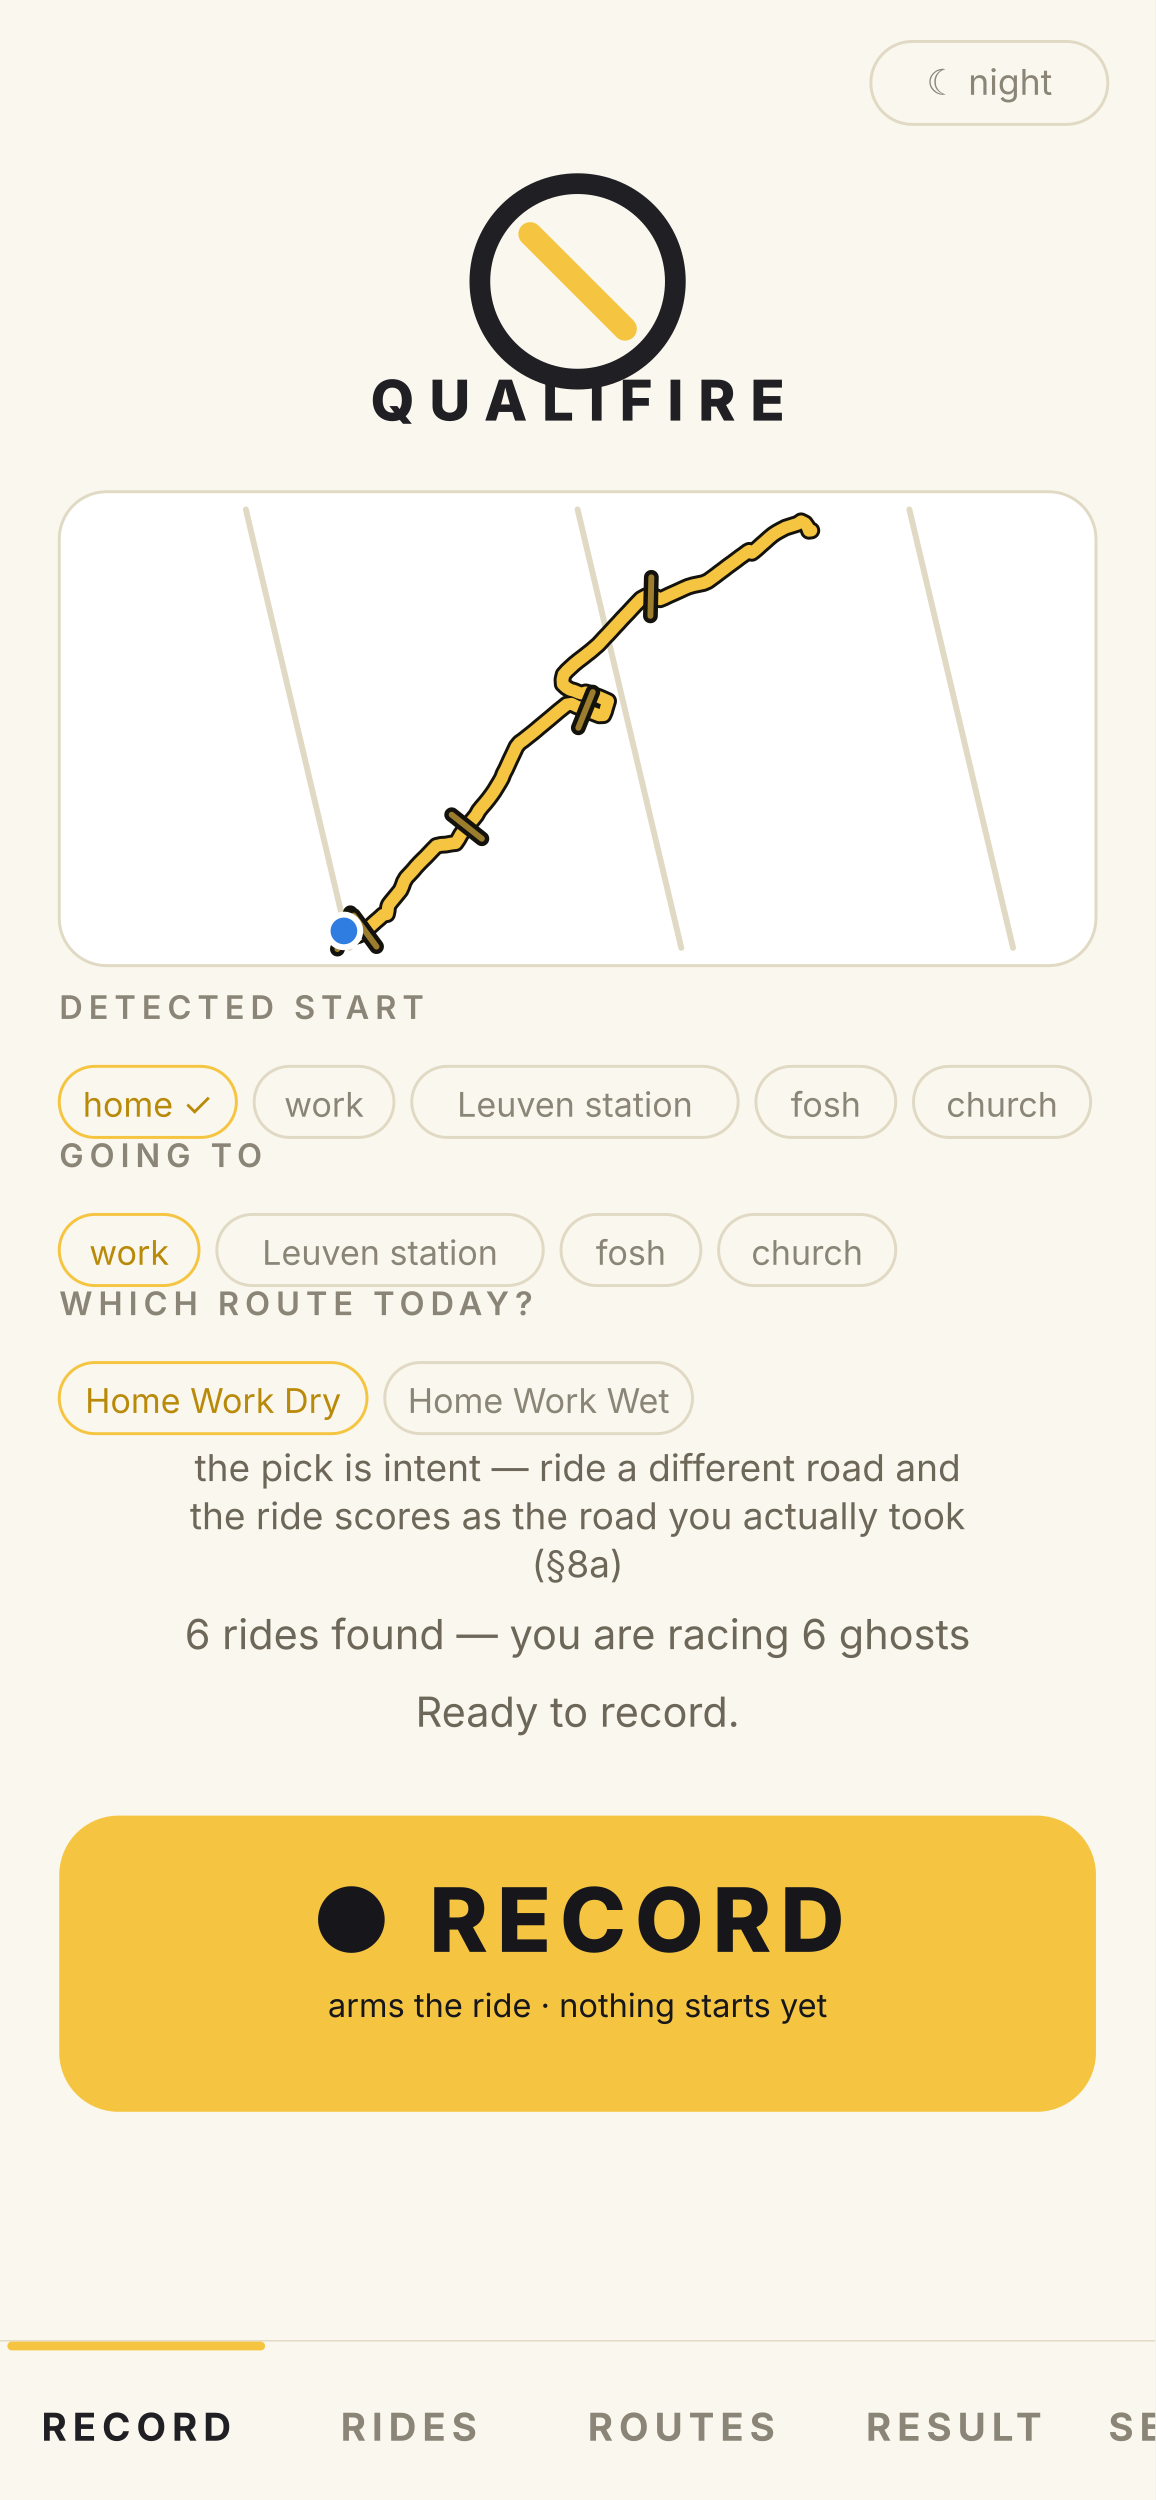
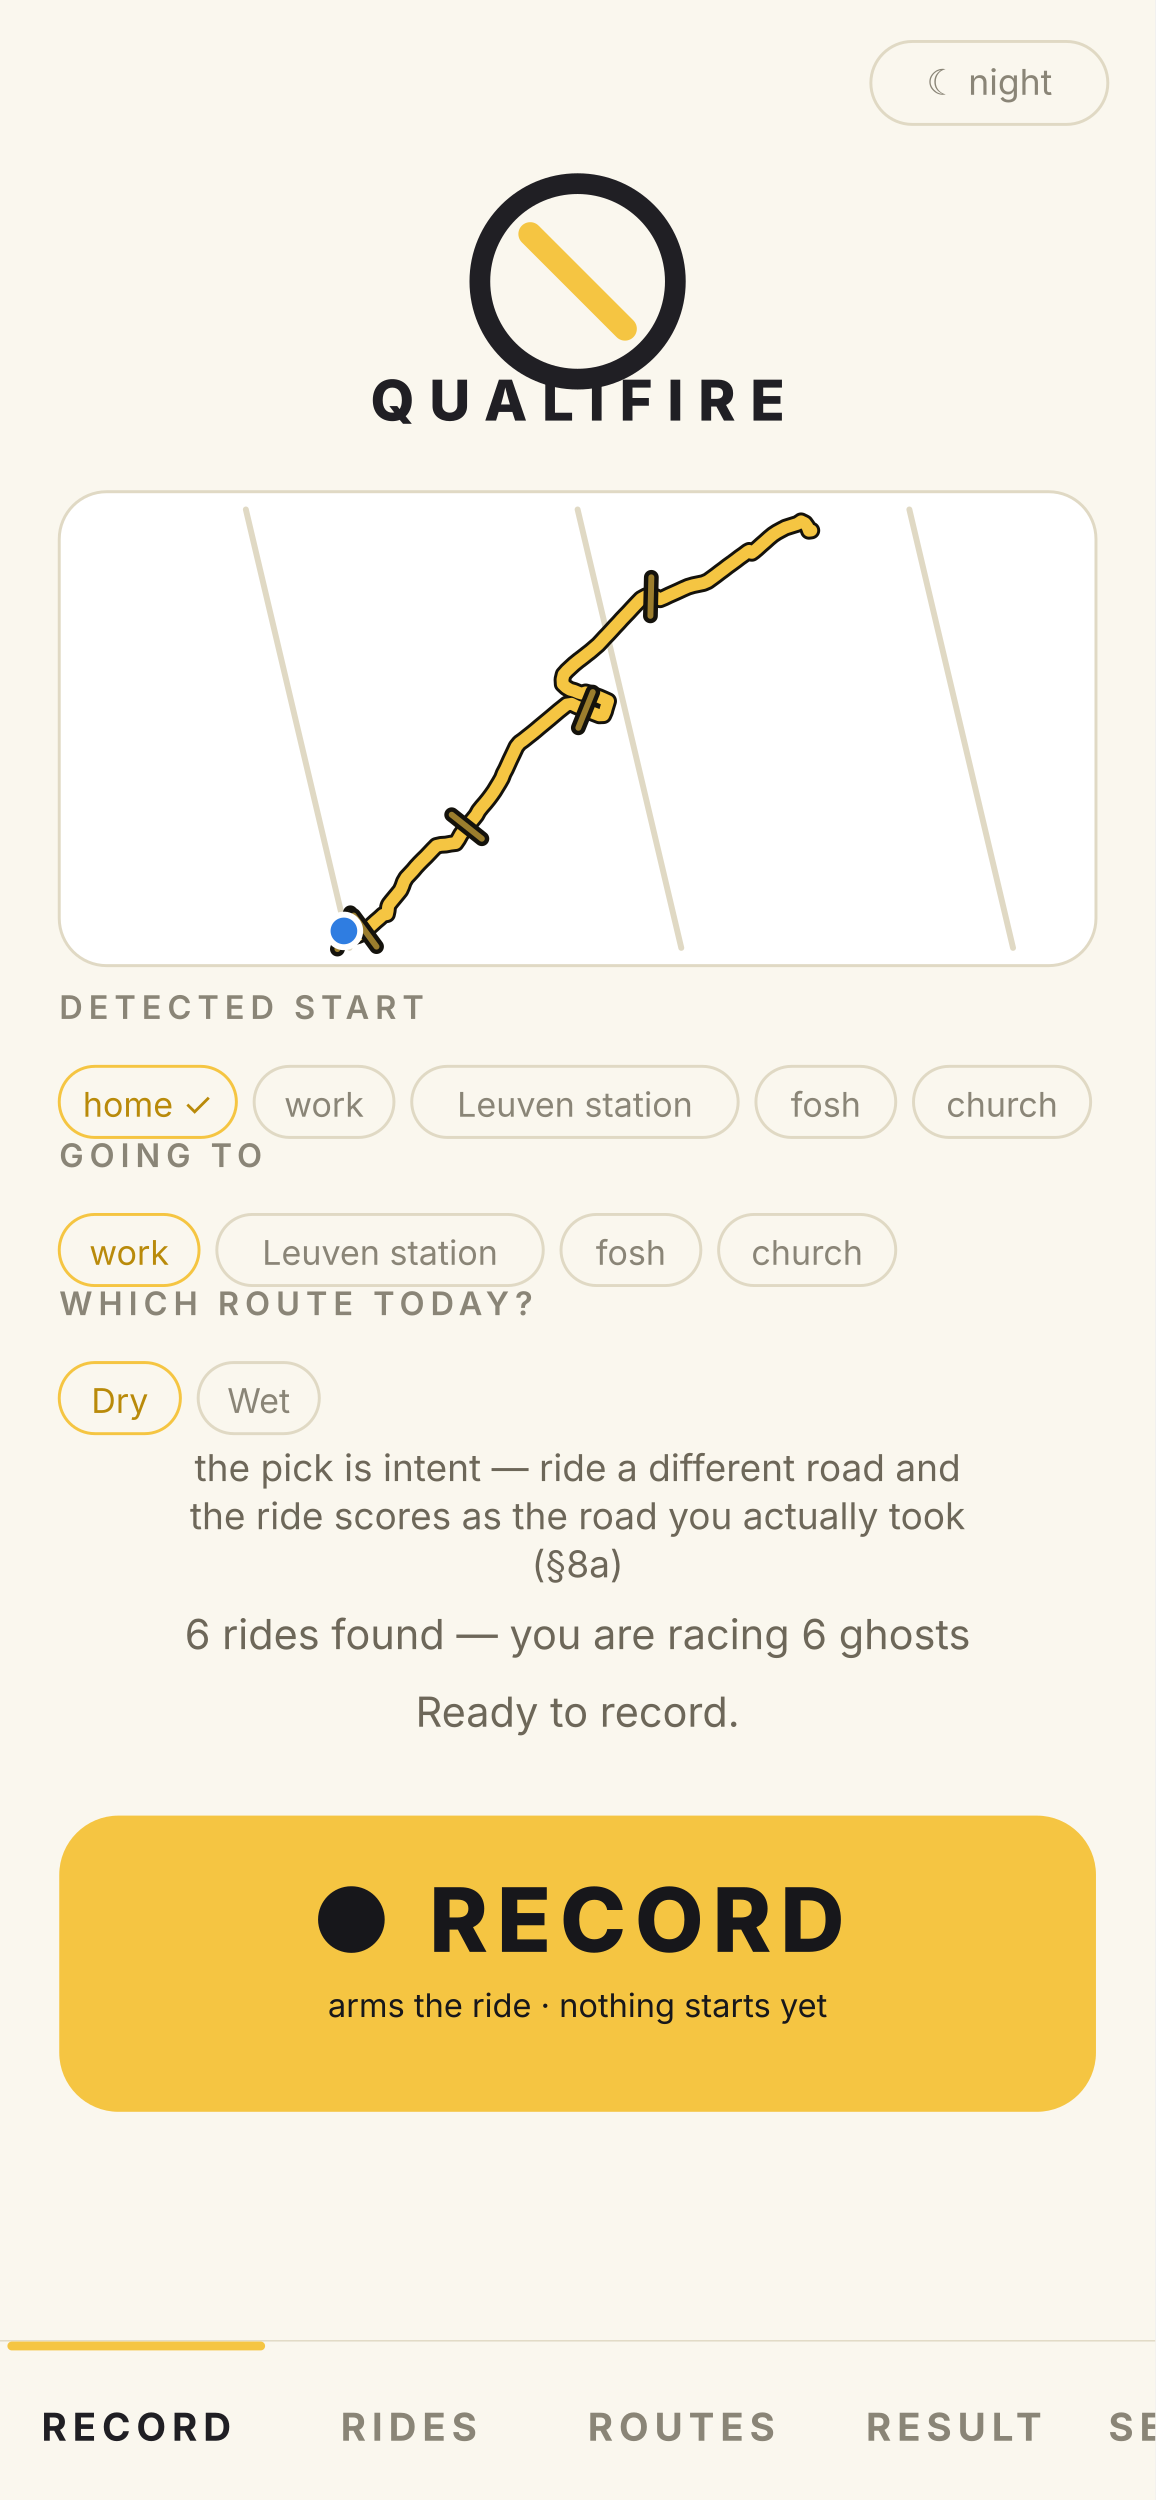
<svg xmlns="http://www.w3.org/2000/svg" viewBox="0 0 390 844" width="390" height="844">
  <defs>
    <clipPath id="tabbar_viewport_clip">
      <rect x="0" y="790" width="390" height="54" />
    </clipPath>
  </defs>
  <g id="bg">
    <rect id="bg_ground" x="0" y="0" width="390" height="844" fill="#FAF7EE" />
  </g>
  <g id="content">
    <g id="content_theme_pill">
      <rect id="content_theme_pill_bg" x="294" y="14" width="80" height="28" fill="none" stroke="#E0D9C4" stroke-width="1" rx="14" />
      <text id="content_theme_pill_label" x="334" y="32" font-family="Inter, 'Segoe UI', system-ui, sans-serif" font-size="12" font-weight="400" fill="#8A8577" text-anchor="middle">☾ night</text>
    </g>
    <circle id="content_logo_ring" cx="195" cy="95" r="33" fill="none" stroke="#201F24" stroke-width="7" />
    <line id="content_logo_slash" x1="179" y1="79" x2="211" y2="111" stroke="#F5C542" stroke-width="8" stroke-linecap="round" />
    <text id="content_app_title" x="195" y="142" font-family="Inter, 'Segoe UI', system-ui, sans-serif" font-size="19" font-weight="800" fill="#201F24" text-anchor="middle" letter-spacing="5" style="text-transform:uppercase">QUALIFIRE</text>
    <g id="content_map">
      <rect id="content_map_ground" x="20" y="166" width="350" height="160" fill="#FFFFFF" stroke="#E0D9C4" stroke-width="1" rx="16" />
      <line id="content_map_street_1" x1="83" y1="172" x2="118" y2="320" stroke="#E0D9C4" stroke-width="2" stroke-linecap="round" />
      <line id="content_map_street_2" x1="195" y1="172" x2="230" y2="320" stroke="#E0D9C4" stroke-width="2" stroke-linecap="round" />
      <line id="content_map_street_3" x1="307" y1="172" x2="342" y2="320" stroke="#E0D9C4" stroke-width="2" stroke-linecap="round" />
      <path id="content_map_route_line_casing" d="M116.1 314.28 L116.68 314.23 L117.09 314.63 L118.24 315.19 L119.87 316 L120.77 315.75 L122.01 315.24 L123.26 314.33 L124.44 313.22 L125.66 312.15 L126.87 311.04 L128.12 309.98 L129.33 308.86 L130.64 308.61 L130.87 307.55 L131.03 306.08 L131.31 305.37 L132.18 304.26 L133.23 302.99 L134.19 301.83 L135.21 300.56 L135.82 299.2 L136.33 297.73 L137.16 296.31 L138.34 295.05 L139.43 293.88 L140.48 292.62 L141.57 291.45 L142.72 290.29 L143.87 289.17 L145.02 287.96 L146.17 286.74 L147.32 285.58 L148.86 285.23 L150.52 285.13 L152.18 284.82 L153.84 284.62 L154.74 283.3 L155.57 281.78 L156.53 280.42 L157.58 279.1 L158.64 277.84 L159.75 276.52 L160.81 275.2 L161.61 273.74 L162.66 272.42 L163.81 271.1 L164.87 269.79 L165.86 268.47 L166.85 267.06 L167.74 265.59 L168.61 264.17 L169.44 262.7 L170.04 261.13 L170.84 259.62 L171.51 258.15 L172.22 256.58 L172.95 255.06 L173.69 253.49 L174.36 252.07 L175.38 250.81 L176.72 249.85 L178.06 248.78 L179.41 247.72 L180.72 246.66 L182.03 245.54 L183.37 244.43 L184.71 243.32 L186.05 242.2 L187.36 241.09 L188.67 239.98 L190.02 238.91 L191.33 237.85 L192.95 237.6 L194.49 238.36 L196.02 239.02 L197.68 239.67 L199.22 240.28 L200.75 240.89 L202.32 241.5 L203.72 241.44 L204.27 240.18 L204.46 239.42 L205.29 236.69 L203.85 236.03 L202.32 235.37 L200.75 234.81 L199.25 234.16 L197.72 233.75 L196.41 234.16 L195.32 233.85 L193.88 233.25 L192.44 232.84 L191.17 232.08 L189.98 230.97 L189.89 229.35 L190.27 227.73 L191.39 226.46 L192.64 225.3 L193.79 224.24 L195.29 223.02 L196.63 222.01 L197.97 220.95 L199.41 219.83 L200.75 218.67 L201.93 217.66 L203.02 216.49 L204.17 215.23 L205.35 214.01 L206.47 212.8 L207.62 211.53 L208.77 210.32 L209.86 209.1 L211.01 207.89 L212.1 206.77 L213.25 205.51 L214.3 204.39 L215.45 203.18 L216.44 202.17 L218.01 201.31 L219.73 201.41 L221.52 201.61 L222.83 202.32 L224.3 201.71 L225.87 200.95 L227.47 200.24 L229.03 199.54 L230.66 198.78 L232.29 198.07 L234.02 197.56 L235.71 197.21 L237.44 196.85 L238.97 196.2 L240.31 195.23 L241.69 194.22 L243 193.21 L244.37 192.2 L245.68 191.18 L247.02 190.22 L248.4 189.21 L249.71 188.2 L251.08 187.24 L252.36 186.27 L252.93 185.97 L253.48 186.58 L253.83 186.63 L254.6 186.07 L255.78 185.06 L257.06 183.9 L258.3 182.83 L259.58 181.67 L260.92 180.56 L262.23 179.69 L263.61 178.94 L265.14 178.13 L266.74 177.62 L268.05 177.21 L269.2 176.86 L270.45 176 L271.76 176.66 L272.62 177.87 L273.1 179.19 L273.9 179.09" fill="none" stroke="#14120C" stroke-width="6" stroke-linecap="round" stroke-linejoin="round" />
      <path id="content_map_route_line" d="M116.1 314.28 L116.68 314.23 L117.09 314.63 L118.24 315.19 L119.87 316 L120.77 315.75 L122.01 315.24 L123.26 314.33 L124.44 313.22 L125.66 312.15 L126.87 311.04 L128.12 309.98 L129.33 308.86 L130.64 308.61 L130.87 307.55 L131.03 306.08 L131.31 305.37 L132.18 304.26 L133.23 302.99 L134.19 301.83 L135.21 300.56 L135.82 299.2 L136.33 297.73 L137.16 296.31 L138.34 295.05 L139.43 293.88 L140.48 292.62 L141.57 291.45 L142.72 290.29 L143.87 289.17 L145.02 287.96 L146.17 286.74 L147.32 285.58 L148.86 285.23 L150.52 285.13 L152.18 284.82 L153.84 284.62 L154.74 283.3 L155.57 281.78 L156.53 280.42 L157.58 279.1 L158.64 277.84 L159.75 276.52 L160.81 275.2 L161.61 273.74 L162.66 272.42 L163.81 271.1 L164.87 269.79 L165.86 268.47 L166.85 267.06 L167.74 265.59 L168.61 264.17 L169.44 262.7 L170.04 261.13 L170.84 259.62 L171.51 258.15 L172.22 256.58 L172.95 255.06 L173.69 253.49 L174.36 252.07 L175.38 250.81 L176.72 249.85 L178.06 248.78 L179.41 247.72 L180.72 246.66 L182.03 245.54 L183.37 244.43 L184.71 243.32 L186.05 242.2 L187.36 241.09 L188.67 239.98 L190.02 238.91 L191.33 237.85 L192.95 237.6 L194.49 238.36 L196.02 239.02 L197.68 239.67 L199.22 240.28 L200.75 240.89 L202.32 241.5 L203.72 241.44 L204.27 240.18 L204.46 239.42 L205.29 236.69 L203.85 236.03 L202.32 235.37 L200.75 234.81 L199.25 234.16 L197.72 233.75 L196.41 234.16 L195.32 233.85 L193.88 233.25 L192.44 232.84 L191.17 232.08 L189.98 230.97 L189.89 229.35 L190.27 227.73 L191.39 226.46 L192.64 225.3 L193.79 224.24 L195.29 223.02 L196.63 222.01 L197.97 220.95 L199.41 219.83 L200.75 218.67 L201.93 217.66 L203.02 216.49 L204.17 215.23 L205.35 214.01 L206.47 212.8 L207.62 211.53 L208.77 210.32 L209.86 209.1 L211.01 207.89 L212.1 206.77 L213.25 205.51 L214.3 204.39 L215.45 203.18 L216.44 202.17 L218.01 201.31 L219.73 201.41 L221.52 201.61 L222.83 202.32 L224.3 201.71 L225.87 200.95 L227.47 200.24 L229.03 199.54 L230.66 198.78 L232.29 198.07 L234.02 197.56 L235.71 197.21 L237.44 196.85 L238.97 196.2 L240.31 195.23 L241.69 194.22 L243 193.21 L244.37 192.2 L245.68 191.18 L247.02 190.22 L248.4 189.21 L249.71 188.2 L251.08 187.24 L252.36 186.27 L252.93 185.97 L253.48 186.58 L253.83 186.63 L254.6 186.07 L255.78 185.06 L257.06 183.9 L258.3 182.83 L259.58 181.67 L260.92 180.56 L262.23 179.69 L263.61 178.94 L265.14 178.13 L266.74 177.62 L268.05 177.21 L269.2 176.86 L270.45 176 L271.76 176.66 L272.62 177.87 L273.1 179.19 L273.9 179.09" fill="none" stroke="#F5C542" stroke-width="4" stroke-linecap="round" stroke-linejoin="round" />
      <line id="content_map_gate_tick_1_casing" x1="118.29" y1="308.16" x2="113.91" y2="320.4" stroke="#14120C" stroke-width="5" stroke-linecap="round" />
      <line id="content_map_gate_tick_1" x1="118.29" y1="308.16" x2="113.91" y2="320.4" stroke="#F5C542" stroke-width="2" stroke-linecap="round" opacity="0.6" />
      <line id="content_map_gate_tick_2_casing" x1="119.41" y1="309.09" x2="127.11" y2="319.57" stroke="#14120C" stroke-width="5" stroke-linecap="round" />
      <line id="content_map_gate_tick_2" x1="119.41" y1="309.09" x2="127.11" y2="319.57" stroke="#F5C542" stroke-width="2" stroke-linecap="round" opacity="0.6" />
      <line id="content_map_gate_tick_3_casing" x1="152.49" y1="275.06" x2="162.67" y2="283.15" stroke="#14120C" stroke-width="5" stroke-linecap="round" />
      <line id="content_map_gate_tick_3" x1="152.49" y1="275.06" x2="162.67" y2="283.15" stroke="#F5C542" stroke-width="2" stroke-linecap="round" opacity="0.6" />
      <line id="content_map_gate_tick_4_casing" x1="200.12" y1="233.65" x2="195.25" y2="245.7" stroke="#14120C" stroke-width="5" stroke-linecap="round" />
      <line id="content_map_gate_tick_4" x1="200.12" y1="233.65" x2="195.25" y2="245.7" stroke="#F5C542" stroke-width="2" stroke-linecap="round" opacity="0.6" />
      <line id="content_map_gate_tick_5_casing" x1="219.89" y1="194.91" x2="219.58" y2="207.91" stroke="#14120C" stroke-width="5" stroke-linecap="round" />
      <line id="content_map_gate_tick_5" x1="219.89" y1="194.91" x2="219.58" y2="207.91" stroke="#F5C542" stroke-width="2" stroke-linecap="round" opacity="0.6" />
      <circle id="content_map_rider_dot" cx="116.1" cy="314.28" r="5.5" fill="#2F7DE1" stroke="#FFFFFF" stroke-width="2" />
      <rect id="content_map_placeholder_note" x="20" y="166" width="4" height="4" fill="none" />
    </g>
    <text id="content_flow_from_label" x="20" y="344" font-family="Inter, 'Segoe UI', system-ui, sans-serif" font-size="11" font-weight="600" fill="#8A8577" text-anchor="start" letter-spacing="2">DETECTED START</text>
    <g id="content_from_pill_1">
      <rect id="content_from_pill_1_bg" x="20" y="360" width="59.8" height="24" fill="none" stroke="#F5C542" stroke-width="1" rx="12" />
      <text id="content_from_pill_1_label" x="49.9" y="377" font-family="Inter, 'Segoe UI', system-ui, sans-serif" font-size="11.5" font-weight="400" fill="#B98A0A" text-anchor="middle">home ✓</text>
    </g>
    <g id="content_from_pill_2">
      <rect id="content_from_pill_2_bg" x="85.8" y="360" width="47.2" height="24" fill="none" stroke="#E0D9C4" stroke-width="1" rx="12" />
      <text id="content_from_pill_2_label" x="109.4" y="377" font-family="Inter, 'Segoe UI', system-ui, sans-serif" font-size="11.5" font-weight="400" fill="#8A8577" text-anchor="middle">work</text>
    </g>
    <g id="content_from_pill_3">
      <rect id="content_from_pill_3_bg" x="139" y="360" width="110.2" height="24" fill="none" stroke="#E0D9C4" stroke-width="1" rx="12" />
      <text id="content_from_pill_3_label" x="194.1" y="377" font-family="Inter, 'Segoe UI', system-ui, sans-serif" font-size="11.5" font-weight="400" fill="#8A8577" text-anchor="middle">Leuven station</text>
    </g>
    <g id="content_from_pill_4">
      <rect id="content_from_pill_4_bg" x="255.2" y="360" width="47.2" height="24" fill="none" stroke="#E0D9C4" stroke-width="1" rx="12" />
      <text id="content_from_pill_4_label" x="278.8" y="377" font-family="Inter, 'Segoe UI', system-ui, sans-serif" font-size="11.5" font-weight="400" fill="#8A8577" text-anchor="middle">fosh</text>
    </g>
    <g id="content_from_pill_5">
      <rect id="content_from_pill_5_bg" x="308.4" y="360" width="59.8" height="24" fill="none" stroke="#E0D9C4" stroke-width="1" rx="12" />
      <text id="content_from_pill_5_label" x="338.3" y="377" font-family="Inter, 'Segoe UI', system-ui, sans-serif" font-size="11.5" font-weight="400" fill="#8A8577" text-anchor="middle">church</text>
    </g>
    <text id="content_flow_to_label" x="20" y="394" font-family="Inter, 'Segoe UI', system-ui, sans-serif" font-size="11" font-weight="600" fill="#8A8577" text-anchor="start" letter-spacing="2">GOING TO</text>
    <g id="content_to_pill_1">
      <rect id="content_to_pill_1_bg" x="20" y="410" width="47.2" height="24" fill="none" stroke="#F5C542" stroke-width="1" rx="12" />
      <text id="content_to_pill_1_label" x="43.6" y="427" font-family="Inter, 'Segoe UI', system-ui, sans-serif" font-size="11.5" font-weight="400" fill="#B98A0A" text-anchor="middle">work</text>
    </g>
    <g id="content_to_pill_2">
      <rect id="content_to_pill_2_bg" x="73.2" y="410" width="110.2" height="24" fill="none" stroke="#E0D9C4" stroke-width="1" rx="12" />
      <text id="content_to_pill_2_label" x="128.3" y="427" font-family="Inter, 'Segoe UI', system-ui, sans-serif" font-size="11.5" font-weight="400" fill="#8A8577" text-anchor="middle">Leuven station</text>
    </g>
    <g id="content_to_pill_3">
      <rect id="content_to_pill_3_bg" x="189.4" y="410" width="47.2" height="24" fill="none" stroke="#E0D9C4" stroke-width="1" rx="12" />
      <text id="content_to_pill_3_label" x="213" y="427" font-family="Inter, 'Segoe UI', system-ui, sans-serif" font-size="11.5" font-weight="400" fill="#8A8577" text-anchor="middle">fosh</text>
    </g>
    <g id="content_to_pill_4">
      <rect id="content_to_pill_4_bg" x="242.6" y="410" width="59.8" height="24" fill="none" stroke="#E0D9C4" stroke-width="1" rx="12" />
      <text id="content_to_pill_4_label" x="272.5" y="427" font-family="Inter, 'Segoe UI', system-ui, sans-serif" font-size="11.5" font-weight="400" fill="#8A8577" text-anchor="middle">church</text>
    </g>
    <text id="content_flow_route_label" x="20" y="444" font-family="Inter, 'Segoe UI', system-ui, sans-serif" font-size="11" font-weight="600" fill="#8A8577" text-anchor="start" letter-spacing="2">WHICH ROUTE TODAY?</text>
    <g id="content_route_pill_1">
-       <rect id="content_route_pill_1_bg" x="20" y="460" width="103.9" height="24" fill="none" stroke="#F5C542" stroke-width="1" rx="12" />
-       <text id="content_route_pill_1_label" x="71.95" y="477" font-family="Inter, 'Segoe UI', system-ui, sans-serif" font-size="11.5" font-weight="400" fill="#B98A0A" text-anchor="middle">Home Work Dry</text>
+       <rect id="content_route_pill_1_bg" x="20" y="460" width="40.9" height="24" fill="none" stroke="#F5C542" stroke-width="1" rx="12" />
+       <text id="content_route_pill_1_label" x="40.45" y="477" font-family="Inter, 'Segoe UI', system-ui, sans-serif" font-size="11.5" font-weight="400" fill="#B98A0A" text-anchor="middle">Dry</text>
    </g>
    <g id="content_route_pill_2">
-       <rect id="content_route_pill_2_bg" x="129.9" y="460" width="103.9" height="24" fill="none" stroke="#E0D9C4" stroke-width="1" rx="12" />
-       <text id="content_route_pill_2_label" x="181.85" y="477" font-family="Inter, 'Segoe UI', system-ui, sans-serif" font-size="11.5" font-weight="400" fill="#8A8577" text-anchor="middle">Home Work Wet</text>
+       <rect id="content_route_pill_2_bg" x="66.9" y="460" width="40.9" height="24" fill="none" stroke="#E0D9C4" stroke-width="1" rx="12" />
+       <text id="content_route_pill_2_label" x="87.35" y="477" font-family="Inter, 'Segoe UI', system-ui, sans-serif" font-size="11.5" font-weight="400" fill="#8A8577" text-anchor="middle">Wet</text>
    </g>
    <text id="content_route_hint_l1" x="195" y="500" font-family="Inter, 'Segoe UI', system-ui, sans-serif" font-size="12.5" font-weight="400" fill="#6D6759" text-anchor="middle">the pick is intent — ride a different road and</text>
    <text id="content_route_hint_l2" x="195" y="516.25" font-family="Inter, 'Segoe UI', system-ui, sans-serif" font-size="12.5" font-weight="400" fill="#6D6759" text-anchor="middle">the ride scores as the road you actually took</text>
    <text id="content_route_hint_l3" x="195" y="532.5" font-family="Inter, 'Segoe UI', system-ui, sans-serif" font-size="12.5" font-weight="400" fill="#6D6759" text-anchor="middle">(§8a)</text>
    <text id="content_ghost_line" x="195" y="556.75" font-family="Inter, 'Segoe UI', system-ui, sans-serif" font-size="14" font-weight="400" fill="#6D6759" text-anchor="middle">6 rides found — you are racing 6 ghosts</text>
    <text id="content_ready_line" x="195" y="582.95" font-family="Inter, 'Segoe UI', system-ui, sans-serif" font-size="14" font-weight="400" fill="#6D6759" text-anchor="middle">Ready to record.</text>
    <g id="content_record_button">
      <rect id="content_record_button_bg" x="20" y="612.95" width="350" height="100" fill="#F5C542" rx="20" />
      <text id="content_record_button_label" x="195" y="658.95" font-family="Inter, 'Segoe UI', system-ui, sans-serif" font-size="30" font-weight="800" fill="#17171b" text-anchor="middle" letter-spacing="3">● RECORD</text>
      <text id="content_record_button_sub" x="195" y="680.95" font-family="Inter, 'Segoe UI', system-ui, sans-serif" font-size="11" font-weight="400" fill="#17171b" text-anchor="middle">arms the ride · nothing starts yet</text>
    </g>
  </g>
  <g id="tabbar" clip-path="url(#tabbar_viewport_clip)">
    <rect id="tabbar_bg" x="0" y="790" width="390" height="54" fill="#FAF7EE" />
    <line id="tabbar_top_border" x1="0" y1="790" x2="390" y2="790" stroke="#E0D9C4" stroke-width="1" stroke-linecap="round" />
    <line id="tabbar_record_active_bar" x1="4" y1="792" x2="88" y2="792" stroke="#F5C542" stroke-width="3" stroke-linecap="round" />
    <text id="tabbar_record_label" x="46" y="824" font-family="Inter, 'Segoe UI', system-ui, sans-serif" font-size="13" font-weight="700" fill="#201F24" text-anchor="middle" letter-spacing="2" style="text-transform:uppercase">RECORD</text>
    <text id="tabbar_rides_label" x="138" y="824" font-family="Inter, 'Segoe UI', system-ui, sans-serif" font-size="13" font-weight="700" fill="#8A8577" text-anchor="middle" letter-spacing="2" style="text-transform:uppercase">RIDES</text>
    <text id="tabbar_routes_label" x="230" y="824" font-family="Inter, 'Segoe UI', system-ui, sans-serif" font-size="13" font-weight="700" fill="#8A8577" text-anchor="middle" letter-spacing="2" style="text-transform:uppercase">ROUTES</text>
    <text id="tabbar_result_label" x="322" y="824" font-family="Inter, 'Segoe UI', system-ui, sans-serif" font-size="13" font-weight="700" fill="#8A8577" text-anchor="middle" letter-spacing="2" style="text-transform:uppercase">RESULT</text>
    <text id="tabbar_settings_label" x="414" y="824" font-family="Inter, 'Segoe UI', system-ui, sans-serif" font-size="13" font-weight="700" fill="#8A8577" text-anchor="middle" letter-spacing="2" style="text-transform:uppercase">SETTINGS</text>
    <text id="tabbar_demo_label" x="506" y="824" font-family="Inter, 'Segoe UI', system-ui, sans-serif" font-size="13" font-weight="700" fill="#8A8577" text-anchor="middle" letter-spacing="2" style="text-transform:uppercase">DEMO</text>
  </g>
</svg>
